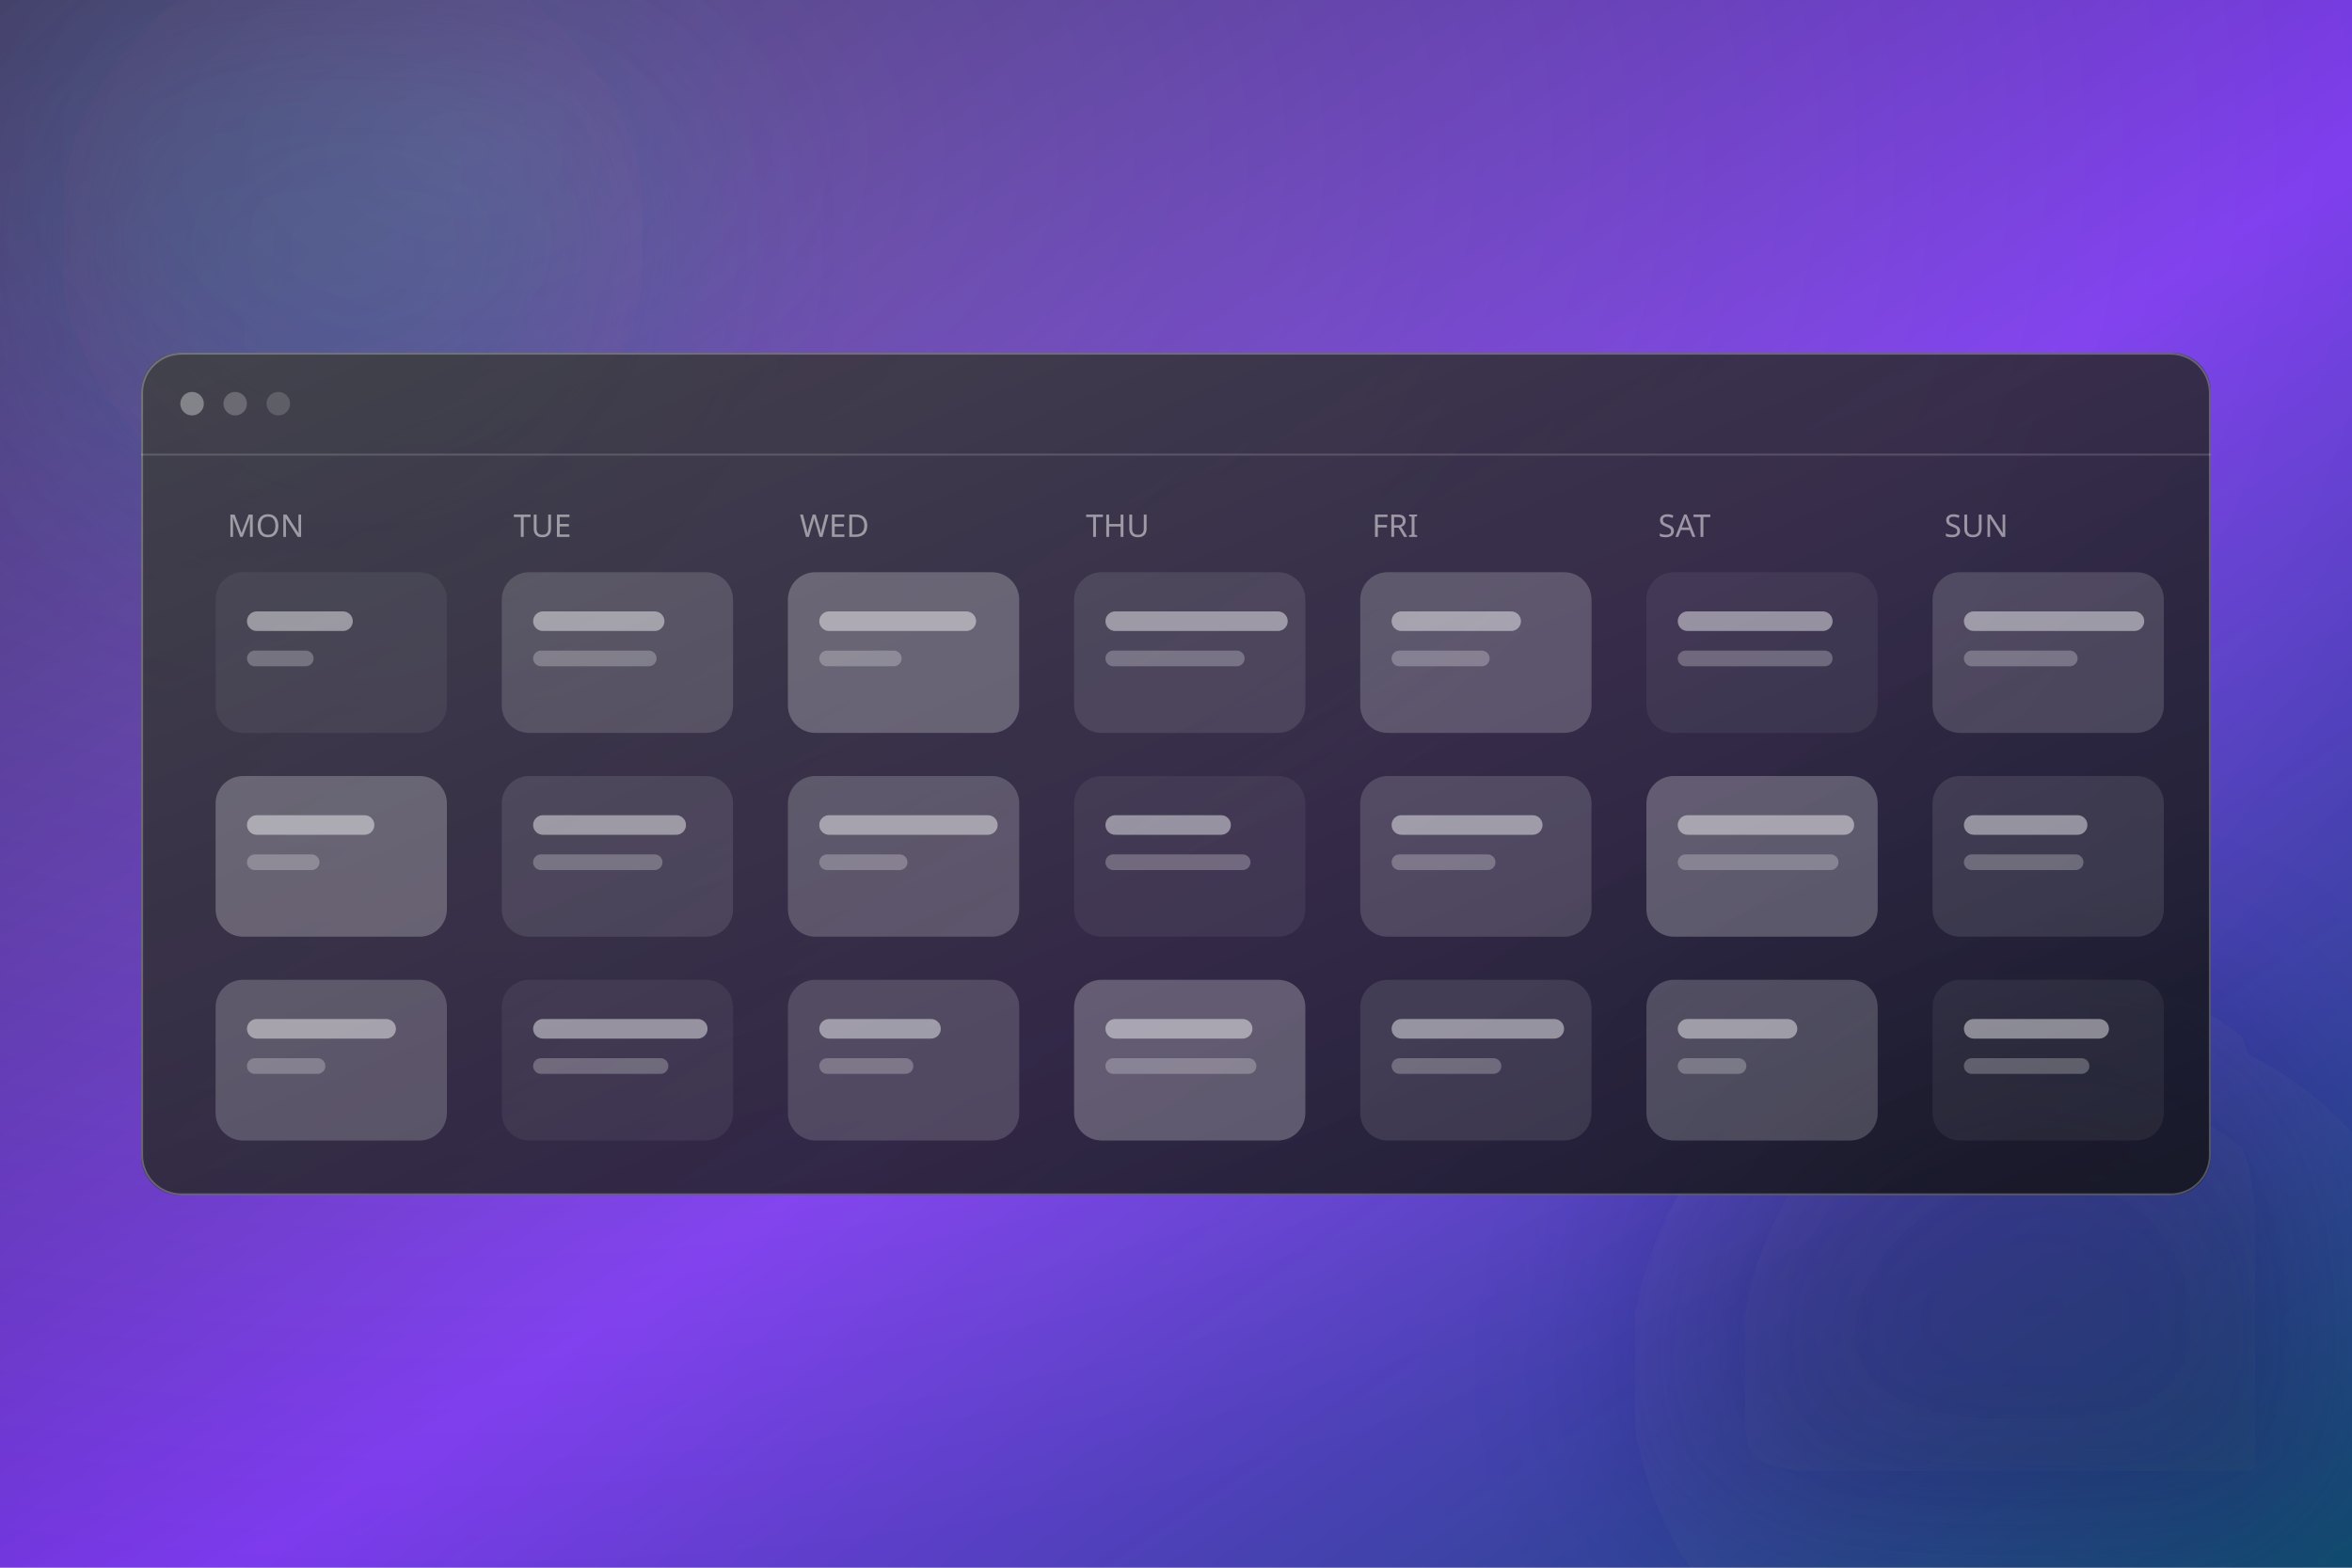
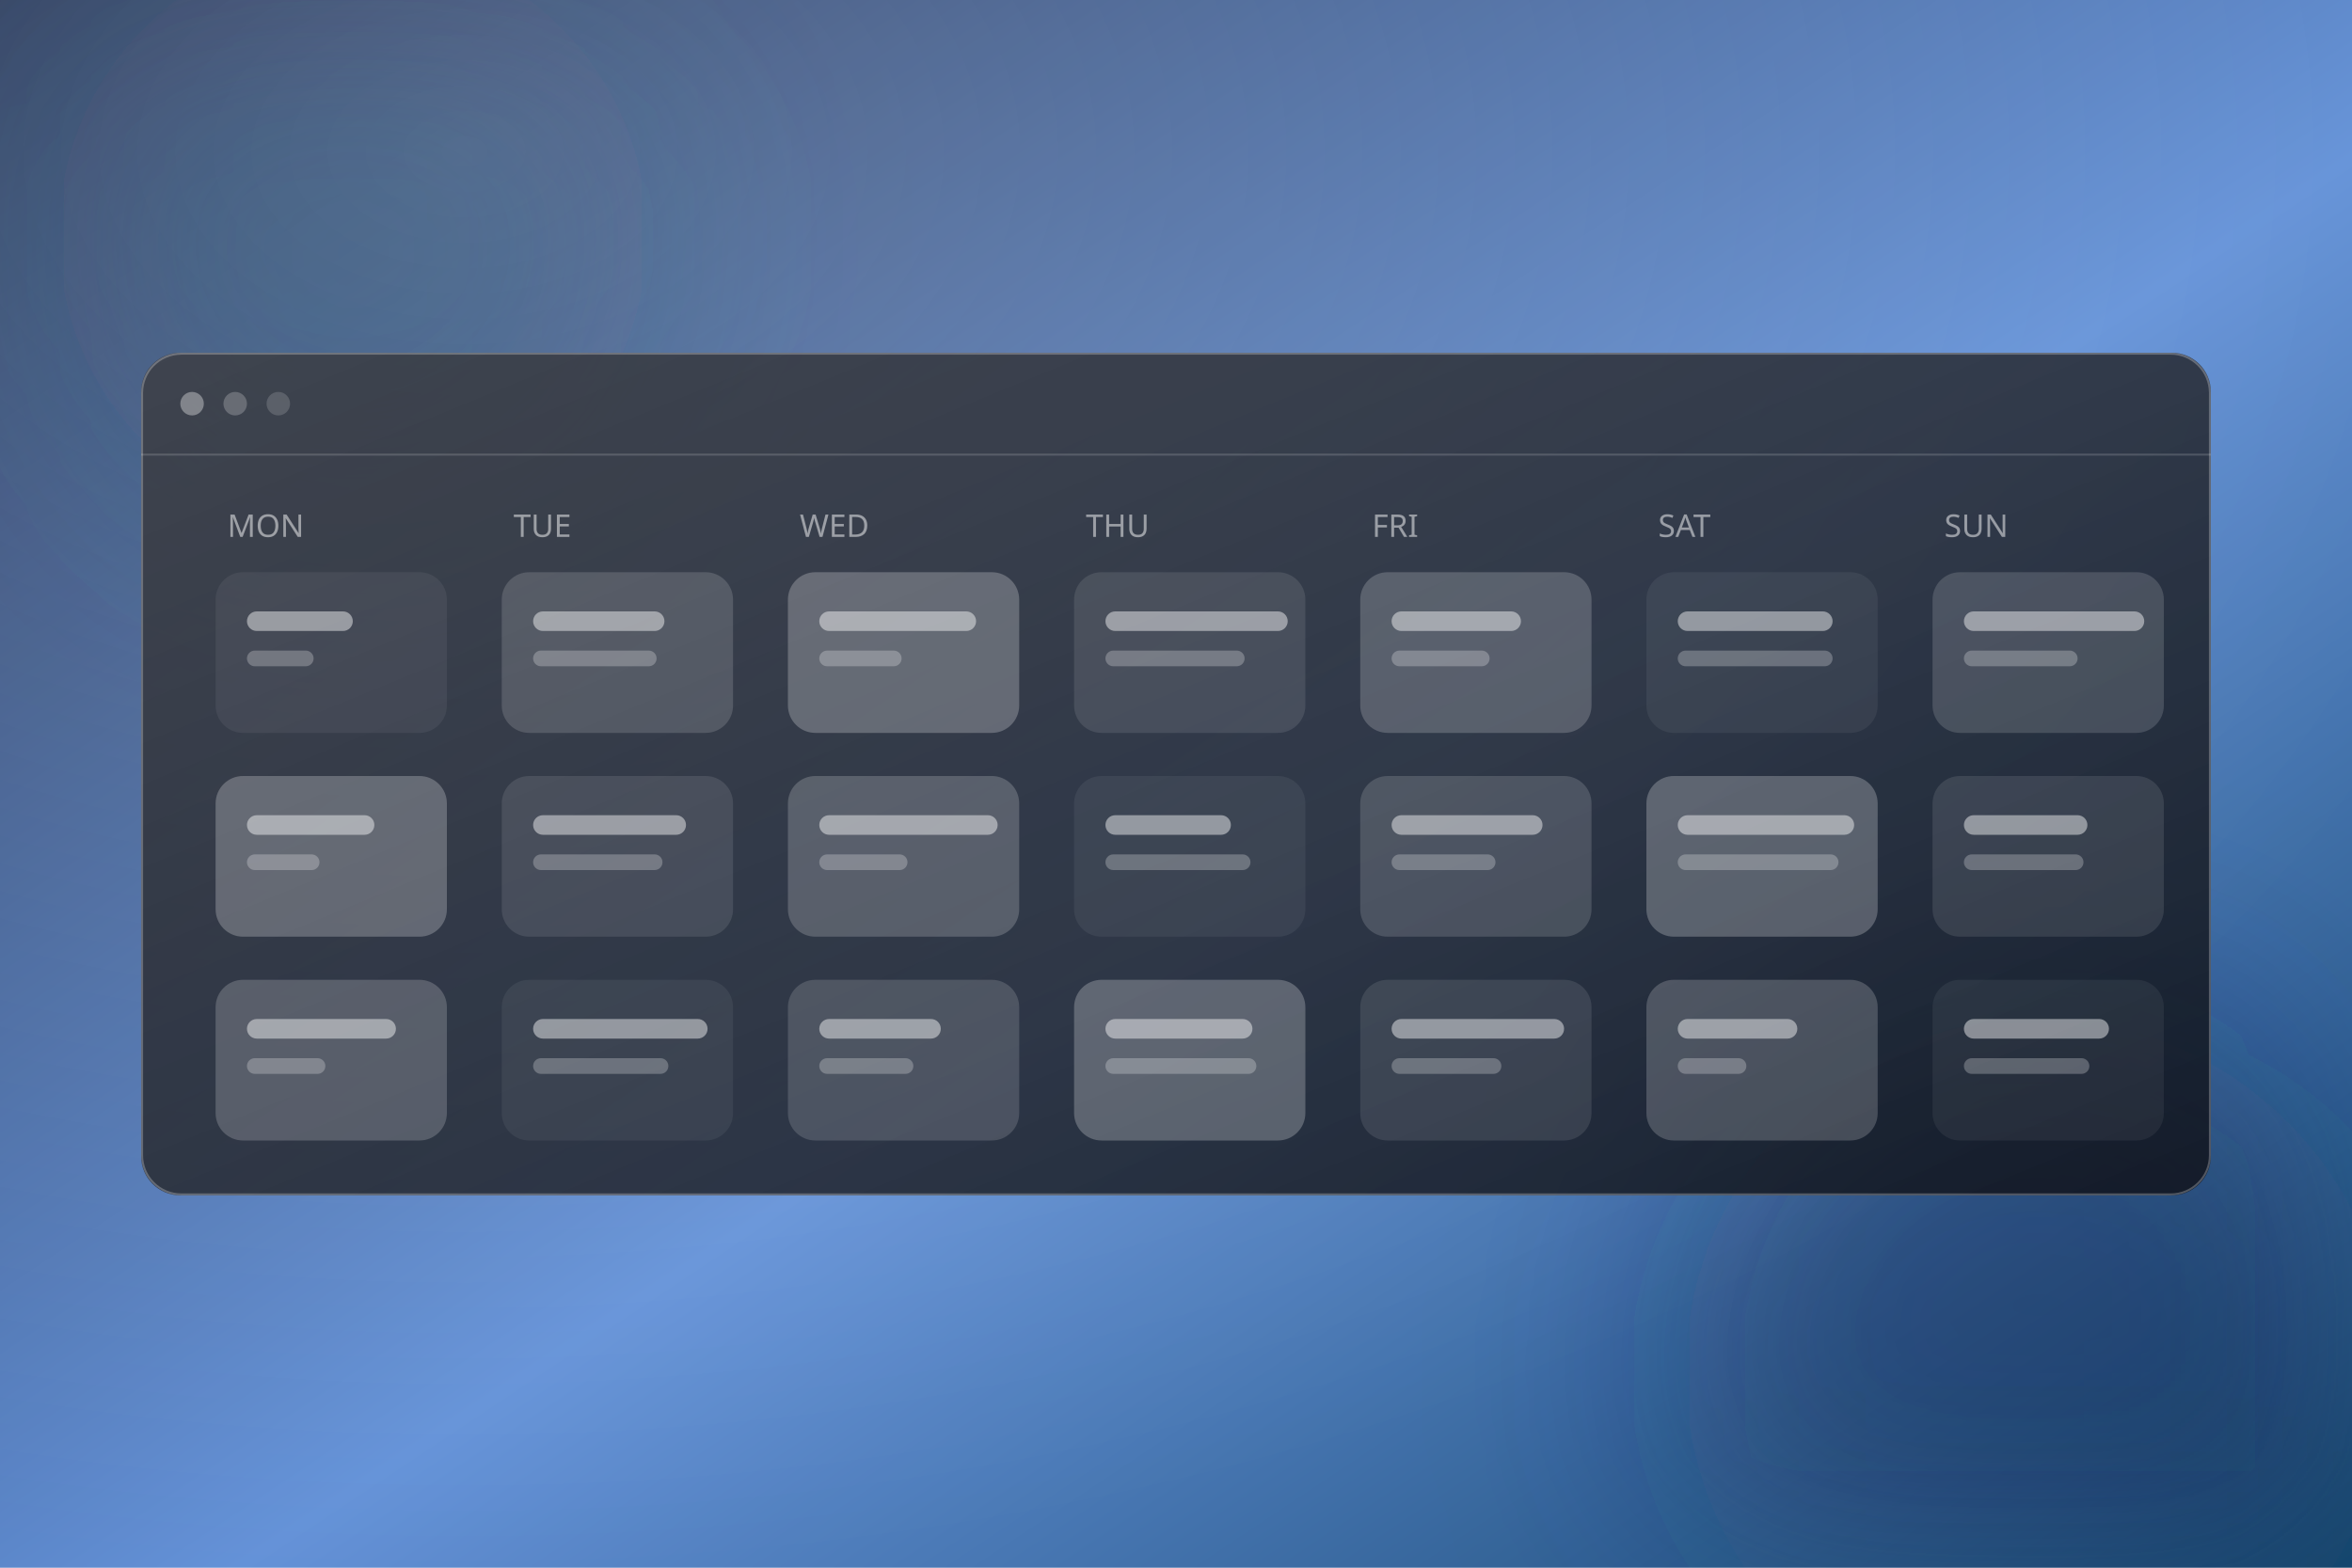
<svg xmlns="http://www.w3.org/2000/svg" viewBox="0 0 1200 800" width="1200" height="800" role="img">
  <defs>
    <linearGradient id="bg8" x1="0" y1="0" x2="1" y2="1">
-       <stop offset="0" stop-color="#1E1B4B" />
-       <stop offset=".55" stop-color="#7C3AED" />
-       <stop offset="1" stop-color="#0C4A6E" />
+       <stop offset="0" stop-color="#12244A" />
+       <stop offset=".55" stop-color="#6492D8" />
+       <stop offset="1" stop-color="#14456E" />
    </linearGradient>
    <linearGradient id="gl8" x1="0" y1="0" x2="1" y2="1">
      <stop offset="0" stop-color="#ffffff" stop-opacity=".18" />
      <stop offset="1" stop-color="#ffffff" stop-opacity=".02" />
    </linearGradient>
    <radialGradient id="rd8" cx=".2" cy=".1" r=".9">
      <stop offset="0" stop-color="#ffffff" stop-opacity=".22" />
      <stop offset="1" stop-color="#ffffff" stop-opacity="0" />
    </radialGradient>
    <filter id="bl8" x="-30%" y="-30%" width="160%" height="160%">
      <feGaussianBlur stdDeviation="60" />
    </filter>
  </defs>
  <rect width="1200" height="800" fill="url(#bg8)" />
  <g filter="url(#bl8)" opacity=".75">
-     <circle cx="180" cy="120" r="150" fill="#0C4A6E" opacity=".55" />
-     <circle cx="1040" cy="700" r="180" fill="#1E1B4B" opacity=".5" />
+     <circle cx="180" cy="120" r="150" fill="#14456E" opacity=".55" />
+     <circle cx="1040" cy="700" r="180" fill="#12244A" opacity=".5" />
  </g>
  <rect width="1200" height="800" fill="url(#rd8)" />
  <g transform="translate(0,84)">
    <g>
-       <rect x="72" y="96" width="1056" height="430" rx="20" fill="#0B0B0F" opacity=".82" />
+       <rect x="72" y="96" width="1056" height="430" rx="20" fill="#080B12" opacity=".82" />
      <rect x="72" y="96" width="1056" height="430" rx="20" fill="url(#gl8)" />
      <rect x="72.5" y="96.5" width="1055" height="429" rx="20" fill="none" stroke="#fff" stroke-opacity=".26" />
      <circle cx="98" cy="122" r="6" fill="#fff" opacity=".35" />
      <circle cx="120" cy="122" r="6" fill="#fff" opacity=".22" />
      <circle cx="142" cy="122" r="6" fill="#fff" opacity=".16" />
      <line x1="72" y1="148" x2="1128" y2="148" stroke="#fff" stroke-opacity=".16" />
    </g>
    <text x="104" y="96" font-family="Poppins,sans-serif" font-size="1" fill="none" />
    <text x="116" y="190" font-family="Poppins,sans-serif" font-size="16" fill="#fff" opacity=".5">MON</text>
    <text x="262" y="190" font-family="Poppins,sans-serif" font-size="16" fill="#fff" opacity=".5">TUE</text>
    <text x="408" y="190" font-family="Poppins,sans-serif" font-size="16" fill="#fff" opacity=".5">WED</text>
    <text x="554" y="190" font-family="Poppins,sans-serif" font-size="16" fill="#fff" opacity=".5">THU</text>
    <text x="700" y="190" font-family="Poppins,sans-serif" font-size="16" fill="#fff" opacity=".5">FRI</text>
    <text x="846" y="190" font-family="Poppins,sans-serif" font-size="16" fill="#fff" opacity=".5">SAT</text>
    <text x="992" y="190" font-family="Poppins,sans-serif" font-size="16" fill="#fff" opacity=".5">SUN</text>
    <rect x="110" y="208" width="118" height="82" rx="14" fill="#fff" opacity="0.060" />
    <rect x="126" y="228" width="54" height="10" rx="5" fill="#fff" opacity=".45" />
    <rect x="126" y="248" width="34" height="8" rx="4" fill="#fff" opacity=".25" />
    <rect x="256" y="208" width="118" height="82" rx="14" fill="#fff" opacity="0.150" />
    <rect x="272" y="228" width="67" height="10" rx="5" fill="#fff" opacity=".45" />
    <rect x="272" y="248" width="63" height="8" rx="4" fill="#fff" opacity=".25" />
    <rect x="402" y="208" width="118" height="82" rx="14" fill="#fff" opacity="0.240" />
    <rect x="418" y="228" width="80" height="10" rx="5" fill="#fff" opacity=".45" />
    <rect x="418" y="248" width="42" height="8" rx="4" fill="#fff" opacity=".25" />
    <rect x="548" y="208" width="118" height="82" rx="14" fill="#fff" opacity="0.105" />
    <rect x="564" y="228" width="93" height="10" rx="5" fill="#fff" opacity=".45" />
    <rect x="564" y="248" width="71" height="8" rx="4" fill="#fff" opacity=".25" />
    <rect x="694" y="208" width="118" height="82" rx="14" fill="#fff" opacity="0.195" />
    <rect x="710" y="228" width="66" height="10" rx="5" fill="#fff" opacity=".45" />
    <rect x="710" y="248" width="50" height="8" rx="4" fill="#fff" opacity=".25" />
    <rect x="840" y="208" width="118" height="82" rx="14" fill="#fff" opacity="0.060" />
    <rect x="856" y="228" width="79" height="10" rx="5" fill="#fff" opacity=".45" />
    <rect x="856" y="248" width="79" height="8" rx="4" fill="#fff" opacity=".25" />
    <rect x="986" y="208" width="118" height="82" rx="14" fill="#fff" opacity="0.150" />
    <rect x="1002" y="228" width="92" height="10" rx="5" fill="#fff" opacity=".45" />
    <rect x="1002" y="248" width="58" height="8" rx="4" fill="#fff" opacity=".25" />
    <rect x="110" y="312" width="118" height="82" rx="14" fill="#fff" opacity="0.240" />
    <rect x="126" y="332" width="65" height="10" rx="5" fill="#fff" opacity=".45" />
    <rect x="126" y="352" width="37" height="8" rx="4" fill="#fff" opacity=".25" />
    <rect x="256" y="312" width="118" height="82" rx="14" fill="#fff" opacity="0.105" />
    <rect x="272" y="332" width="78" height="10" rx="5" fill="#fff" opacity=".45" />
    <rect x="272" y="352" width="66" height="8" rx="4" fill="#fff" opacity=".25" />
    <rect x="402" y="312" width="118" height="82" rx="14" fill="#fff" opacity="0.195" />
    <rect x="418" y="332" width="91" height="10" rx="5" fill="#fff" opacity=".45" />
    <rect x="418" y="352" width="45" height="8" rx="4" fill="#fff" opacity=".25" />
    <rect x="548" y="312" width="118" height="82" rx="14" fill="#fff" opacity="0.060" />
    <rect x="564" y="332" width="64" height="10" rx="5" fill="#fff" opacity=".45" />
    <rect x="564" y="352" width="74" height="8" rx="4" fill="#fff" opacity=".25" />
    <rect x="694" y="312" width="118" height="82" rx="14" fill="#fff" opacity="0.150" />
    <rect x="710" y="332" width="77" height="10" rx="5" fill="#fff" opacity=".45" />
    <rect x="710" y="352" width="53" height="8" rx="4" fill="#fff" opacity=".25" />
    <rect x="840" y="312" width="118" height="82" rx="14" fill="#fff" opacity="0.240" />
    <rect x="856" y="332" width="90" height="10" rx="5" fill="#fff" opacity=".45" />
    <rect x="856" y="352" width="82" height="8" rx="4" fill="#fff" opacity=".25" />
    <rect x="986" y="312" width="118" height="82" rx="14" fill="#fff" opacity="0.105" />
    <rect x="1002" y="332" width="63" height="10" rx="5" fill="#fff" opacity=".45" />
    <rect x="1002" y="352" width="61" height="8" rx="4" fill="#fff" opacity=".25" />
    <rect x="110" y="416" width="118" height="82" rx="14" fill="#fff" opacity="0.195" />
    <rect x="126" y="436" width="76" height="10" rx="5" fill="#fff" opacity=".45" />
    <rect x="126" y="456" width="40" height="8" rx="4" fill="#fff" opacity=".25" />
    <rect x="256" y="416" width="118" height="82" rx="14" fill="#fff" opacity="0.060" />
    <rect x="272" y="436" width="89" height="10" rx="5" fill="#fff" opacity=".45" />
    <rect x="272" y="456" width="69" height="8" rx="4" fill="#fff" opacity=".25" />
    <rect x="402" y="416" width="118" height="82" rx="14" fill="#fff" opacity="0.150" />
    <rect x="418" y="436" width="62" height="10" rx="5" fill="#fff" opacity=".45" />
    <rect x="418" y="456" width="48" height="8" rx="4" fill="#fff" opacity=".25" />
    <rect x="548" y="416" width="118" height="82" rx="14" fill="#fff" opacity="0.240" />
    <rect x="564" y="436" width="75" height="10" rx="5" fill="#fff" opacity=".45" />
    <rect x="564" y="456" width="77" height="8" rx="4" fill="#fff" opacity=".25" />
    <rect x="694" y="416" width="118" height="82" rx="14" fill="#fff" opacity="0.105" />
    <rect x="710" y="436" width="88" height="10" rx="5" fill="#fff" opacity=".45" />
    <rect x="710" y="456" width="56" height="8" rx="4" fill="#fff" opacity=".25" />
    <rect x="840" y="416" width="118" height="82" rx="14" fill="#fff" opacity="0.195" />
    <rect x="856" y="436" width="61" height="10" rx="5" fill="#fff" opacity=".45" />
    <rect x="856" y="456" width="35" height="8" rx="4" fill="#fff" opacity=".25" />
    <rect x="986" y="416" width="118" height="82" rx="14" fill="#fff" opacity="0.060" />
    <rect x="1002" y="436" width="74" height="10" rx="5" fill="#fff" opacity=".45" />
    <rect x="1002" y="456" width="64" height="8" rx="4" fill="#fff" opacity=".25" />
  </g>
</svg>
